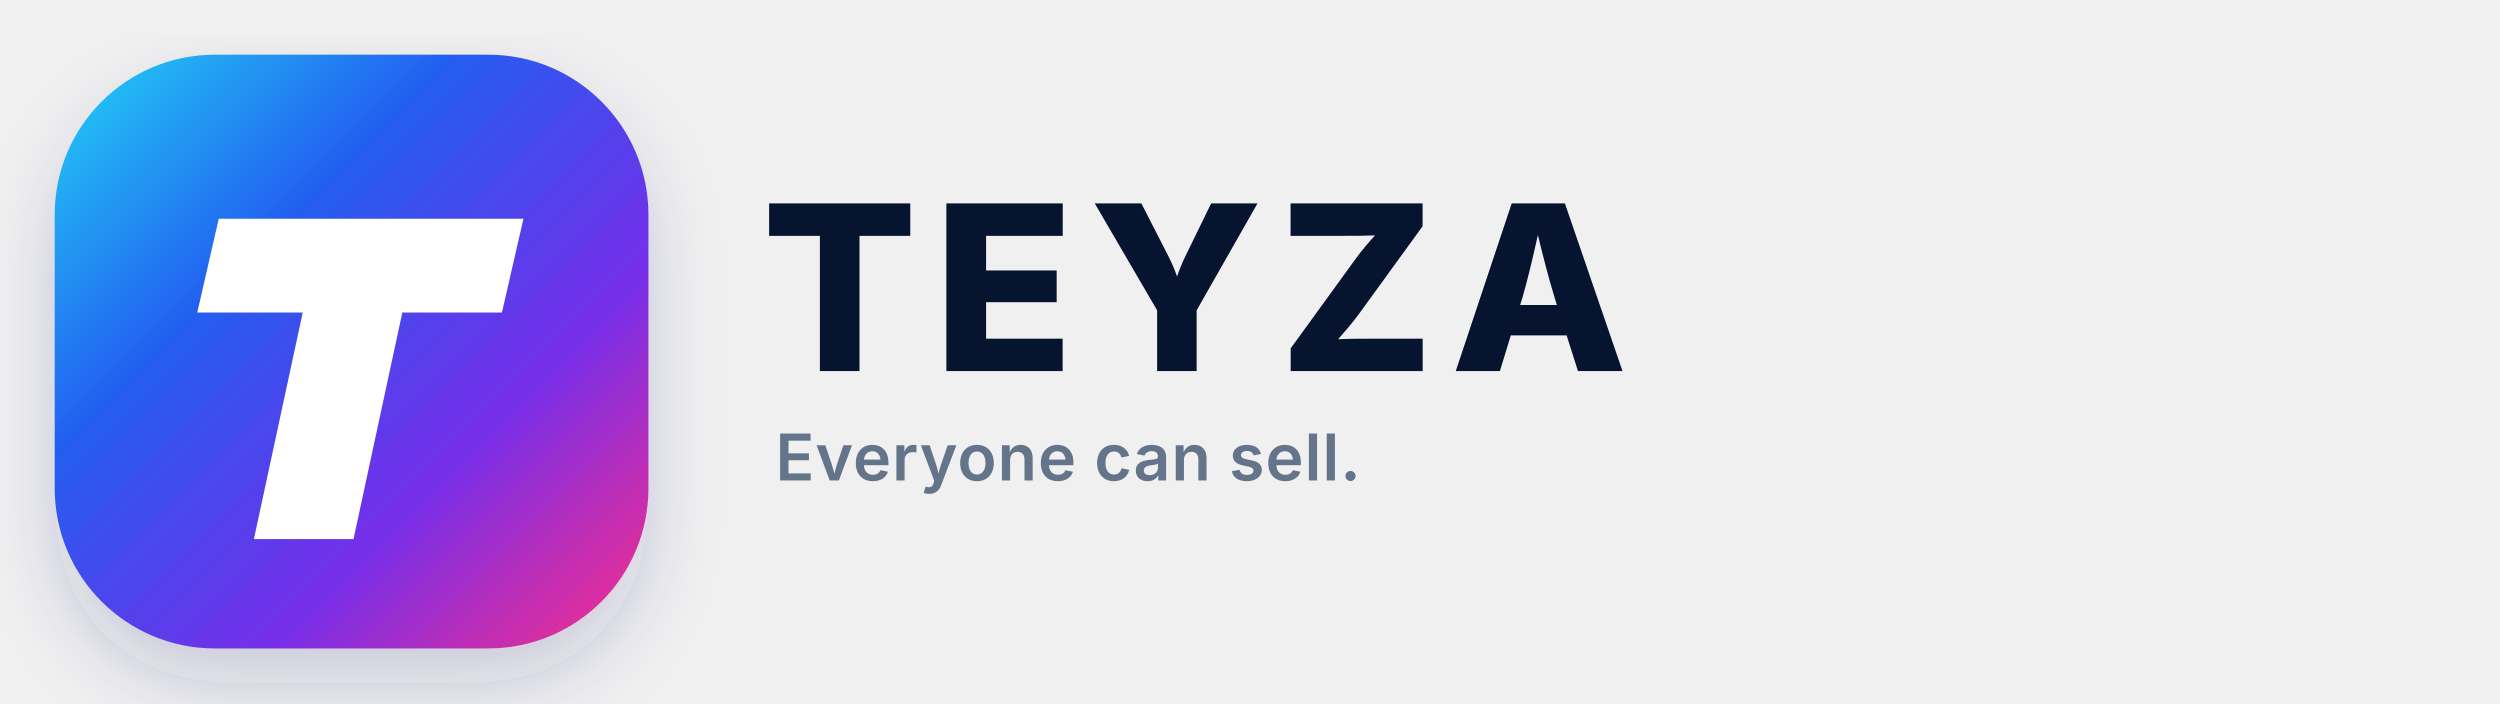
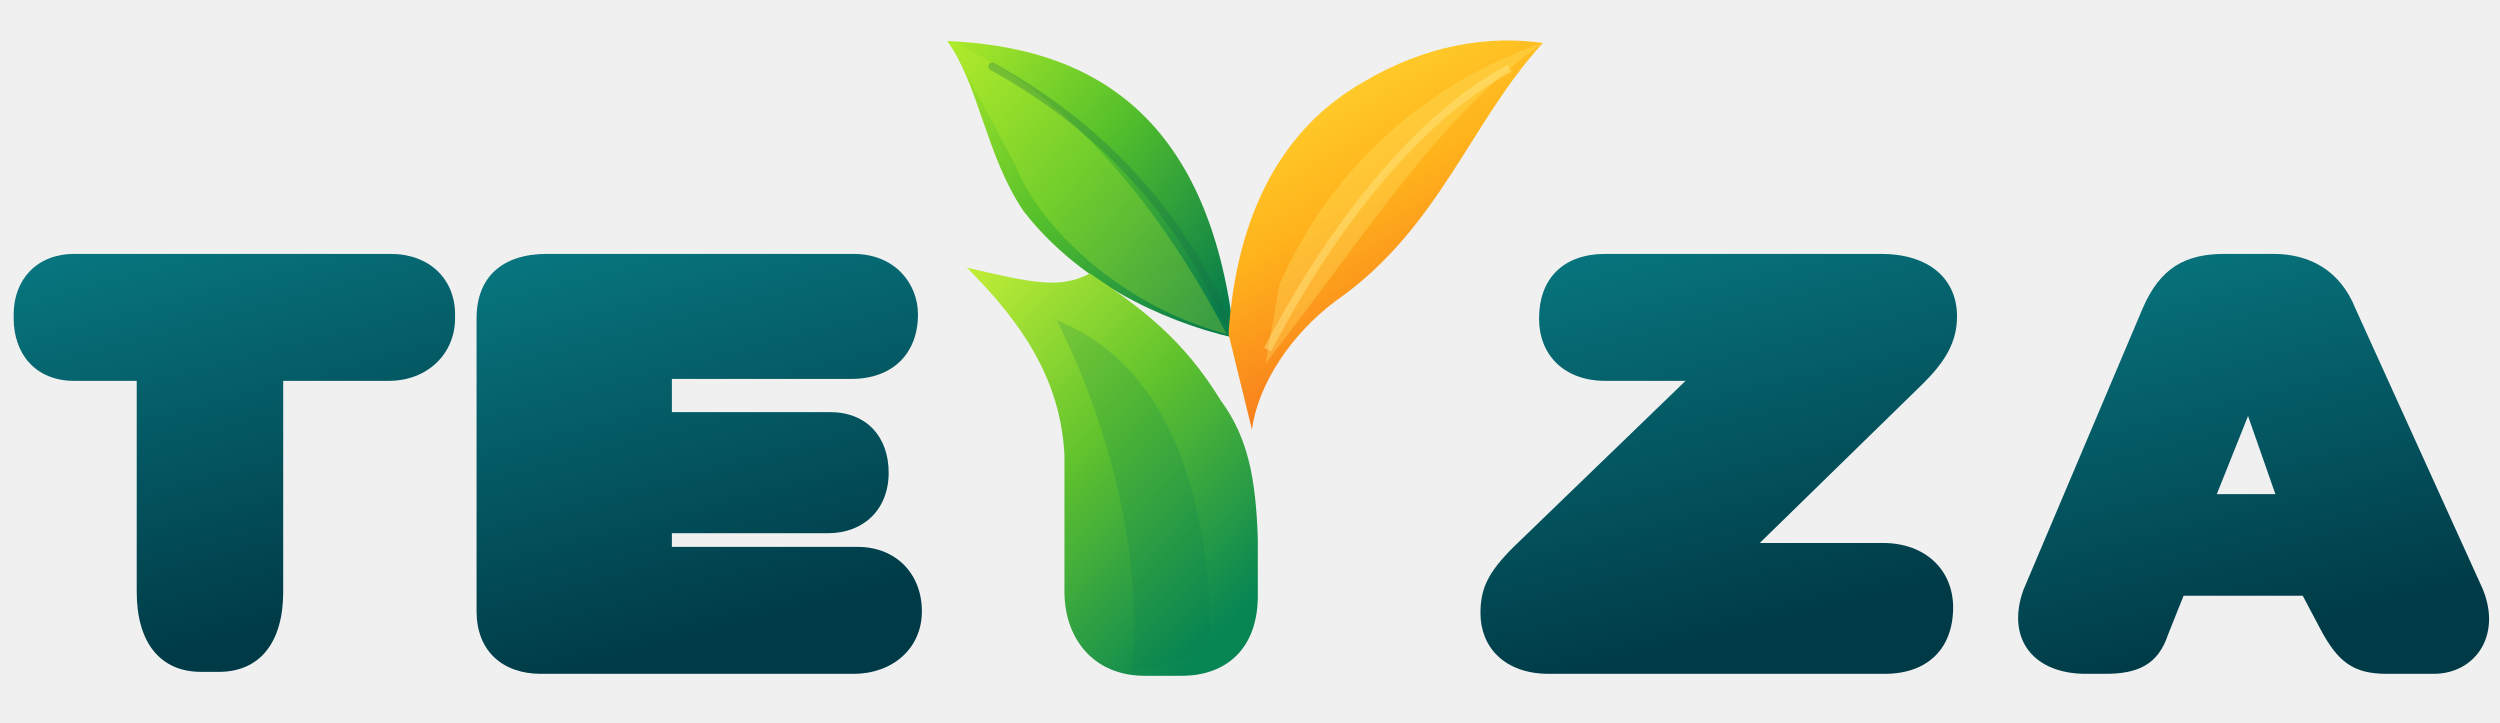
- <svg xmlns="http://www.w3.org/2000/svg" viewBox="0 0 1280 360" role="img" aria-labelledby="title desc">
+ <svg xmlns="http://www.w3.org/2000/svg" viewBox="0 0 1280 370" role="img" aria-labelledby="title desc">
  <defs>
-     <linearGradient id="g" x1="0" y1="0" x2="1" y2="1">
-       <stop offset="0" stop-color="#20d5f5" />
-       <stop offset=".34" stop-color="#245df0" />
-       <stop offset=".68" stop-color="#762de9" />
-       <stop offset="1" stop-color="#ff2f86" />
+     <linearGradient id="teal" x1="0" y1="0" x2=".28" y2="1">
+       <stop stop-color="#087780" />
+       <stop offset="1" stop-color="#003A46" />
    </linearGradient>
-     <filter id="shadow" x="-30%" y="-30%" width="160%" height="160%">
-       <feDropShadow dx="0" dy="18" stdDeviation="18" flood-color="#312e81" flood-opacity=".18" />
-     </filter>
+     <linearGradient id="stem" x1="0" y1="0" x2=".73" y2="1">
+       <stop stop-color="#C2EE37" />
+       <stop offset=".48" stop-color="#62C32D" />
+       <stop offset="1" stop-color="#078553" />
+     </linearGradient>
+     <linearGradient id="leaf" x1="0" y1="0" x2="1" y2=".85">
+       <stop stop-color="#ADE929" />
+       <stop offset=".48" stop-color="#55C02B" />
+       <stop offset="1" stop-color="#087D4B" />
+     </linearGradient>
+     <linearGradient id="sun" x1="0" y1="0" x2=".45" y2="1">
+       <stop stop-color="#FFE136" />
+       <stop offset=".49" stop-color="#FFB31C" />
+       <stop offset="1" stop-color="#F66A1D" />
+     </linearGradient>
+     <linearGradient id="square" x1="0" y1="0" x2=".95" y2="1">
+       <stop stop-color="#087B80" />
+       <stop offset="1" stop-color="#00404D" />
+     </linearGradient>
  </defs>
-   <rect x="28" y="28" width="304" height="304" rx="82" fill="url(#g)" filter="url(#shadow)" />
-   <path d="M112 112h156l-11 48h-51l-25 116h-51l25-116h-54z" fill="#fff" />
-   <text x="390" y="190" font-family="Inter,Arial,sans-serif" font-size="118" font-weight="800" letter-spacing="8" fill="#07142f">TEYZA</text>
-   <text x="397" y="246" font-family="Inter,Arial,sans-serif" font-size="33" font-weight="600" letter-spacing=".5" fill="#64748b">Everyone can sell.</text>
+   <g fill="url(#teal)">
+     <path d="M38 130H200C220 130 233 143 233 161V163C233 181 219 195 199 195H145V303C145 329 133 344 112 344H103C82 344 70 329 70 303V195H38C18 195 7 181 7 163V161C7 143 19 130 38 130Z" />
+     <path d="M280 130H437C458 130 470 145 470 161C470 181 457 194 436 194H344V211H425C444 211 455 224 455 242C455 261 442 273 424 273H344V280H439C459 280 472 294 472 313C472 332 457 345 437 345H277C257 345 244 333 244 313V163C244 142 257 130 280 130Z" />
+     <path d="M822 130H963C988 130 1002 143 1002 162C1002 175 996 185 985 196L901 278H964C986 278 1000 292 1000 311C1000 332 987 345 965 345H793C770 345 758 331 758 314C758 301 762 293 775 280L863 195H822C801 195 788 182 788 163C788 143 800 130 822 130Z" />
+     <path fill-rule="evenodd" d="M1068 345C1041 345 1027 327 1036 302L1097 158C1106 137 1119 130 1139 130H1164C1182 130 1198 138 1206 158L1270 299C1282 324 1268 345 1246 345H1222C1205 345 1197 339 1188 322L1179 305H1118L1110 325C1105 340 1095 345 1078 345Z M1135 253H1165L1151 213Z" />
+   </g>
+   <g aria-label="Growing Y flower and leaves">
+     <path d="M485 21C555 24 619 55 632 173C593 164 551 143 524 108C505 80 501 43 485 21Z" fill="url(#leaf)" />
+     <path d="M486 21C548 47 597 111 628 171C581 159 535 122 520 85Z" fill="#BDF02D" opacity=".28" />
+     <path d="M508 34C564 65 604 109 628 164" fill="none" stroke="#136D47" stroke-width="4" stroke-linecap="round" opacity=".3" />
+     <path d="M629 171C633 110 656 66 698 42C730 23 762 18 790 22C753 62 737 117 684 154C661 171 644 197 641 220Z" fill="url(#sun)" />
+     <path d="M655 146C681 86 731 42 790 22C737 59 701 118 648 186Z" fill="#FFE86B" opacity=".3" />
+     <path d="M649 179C678 123 723 61 773 35" stroke="#FFE887" stroke-width="4" fill="none" opacity=".44" />
+     <path d="M558 140C585 158 606 174 625 205C639 224 643 245 644 276V305C644 332 628 346 605 346H586C560 346 545 327 545 303V233C543 194 523 165 495 137C529 145 543 148 558 140Z" fill="url(#stem)" />
+     <path d="M541 164C589 183 619 236 620 329C608 338 594 343 579 343C586 290 569 219 541 164Z" fill="#007B55" opacity=".18" />
+   </g>
</svg>
